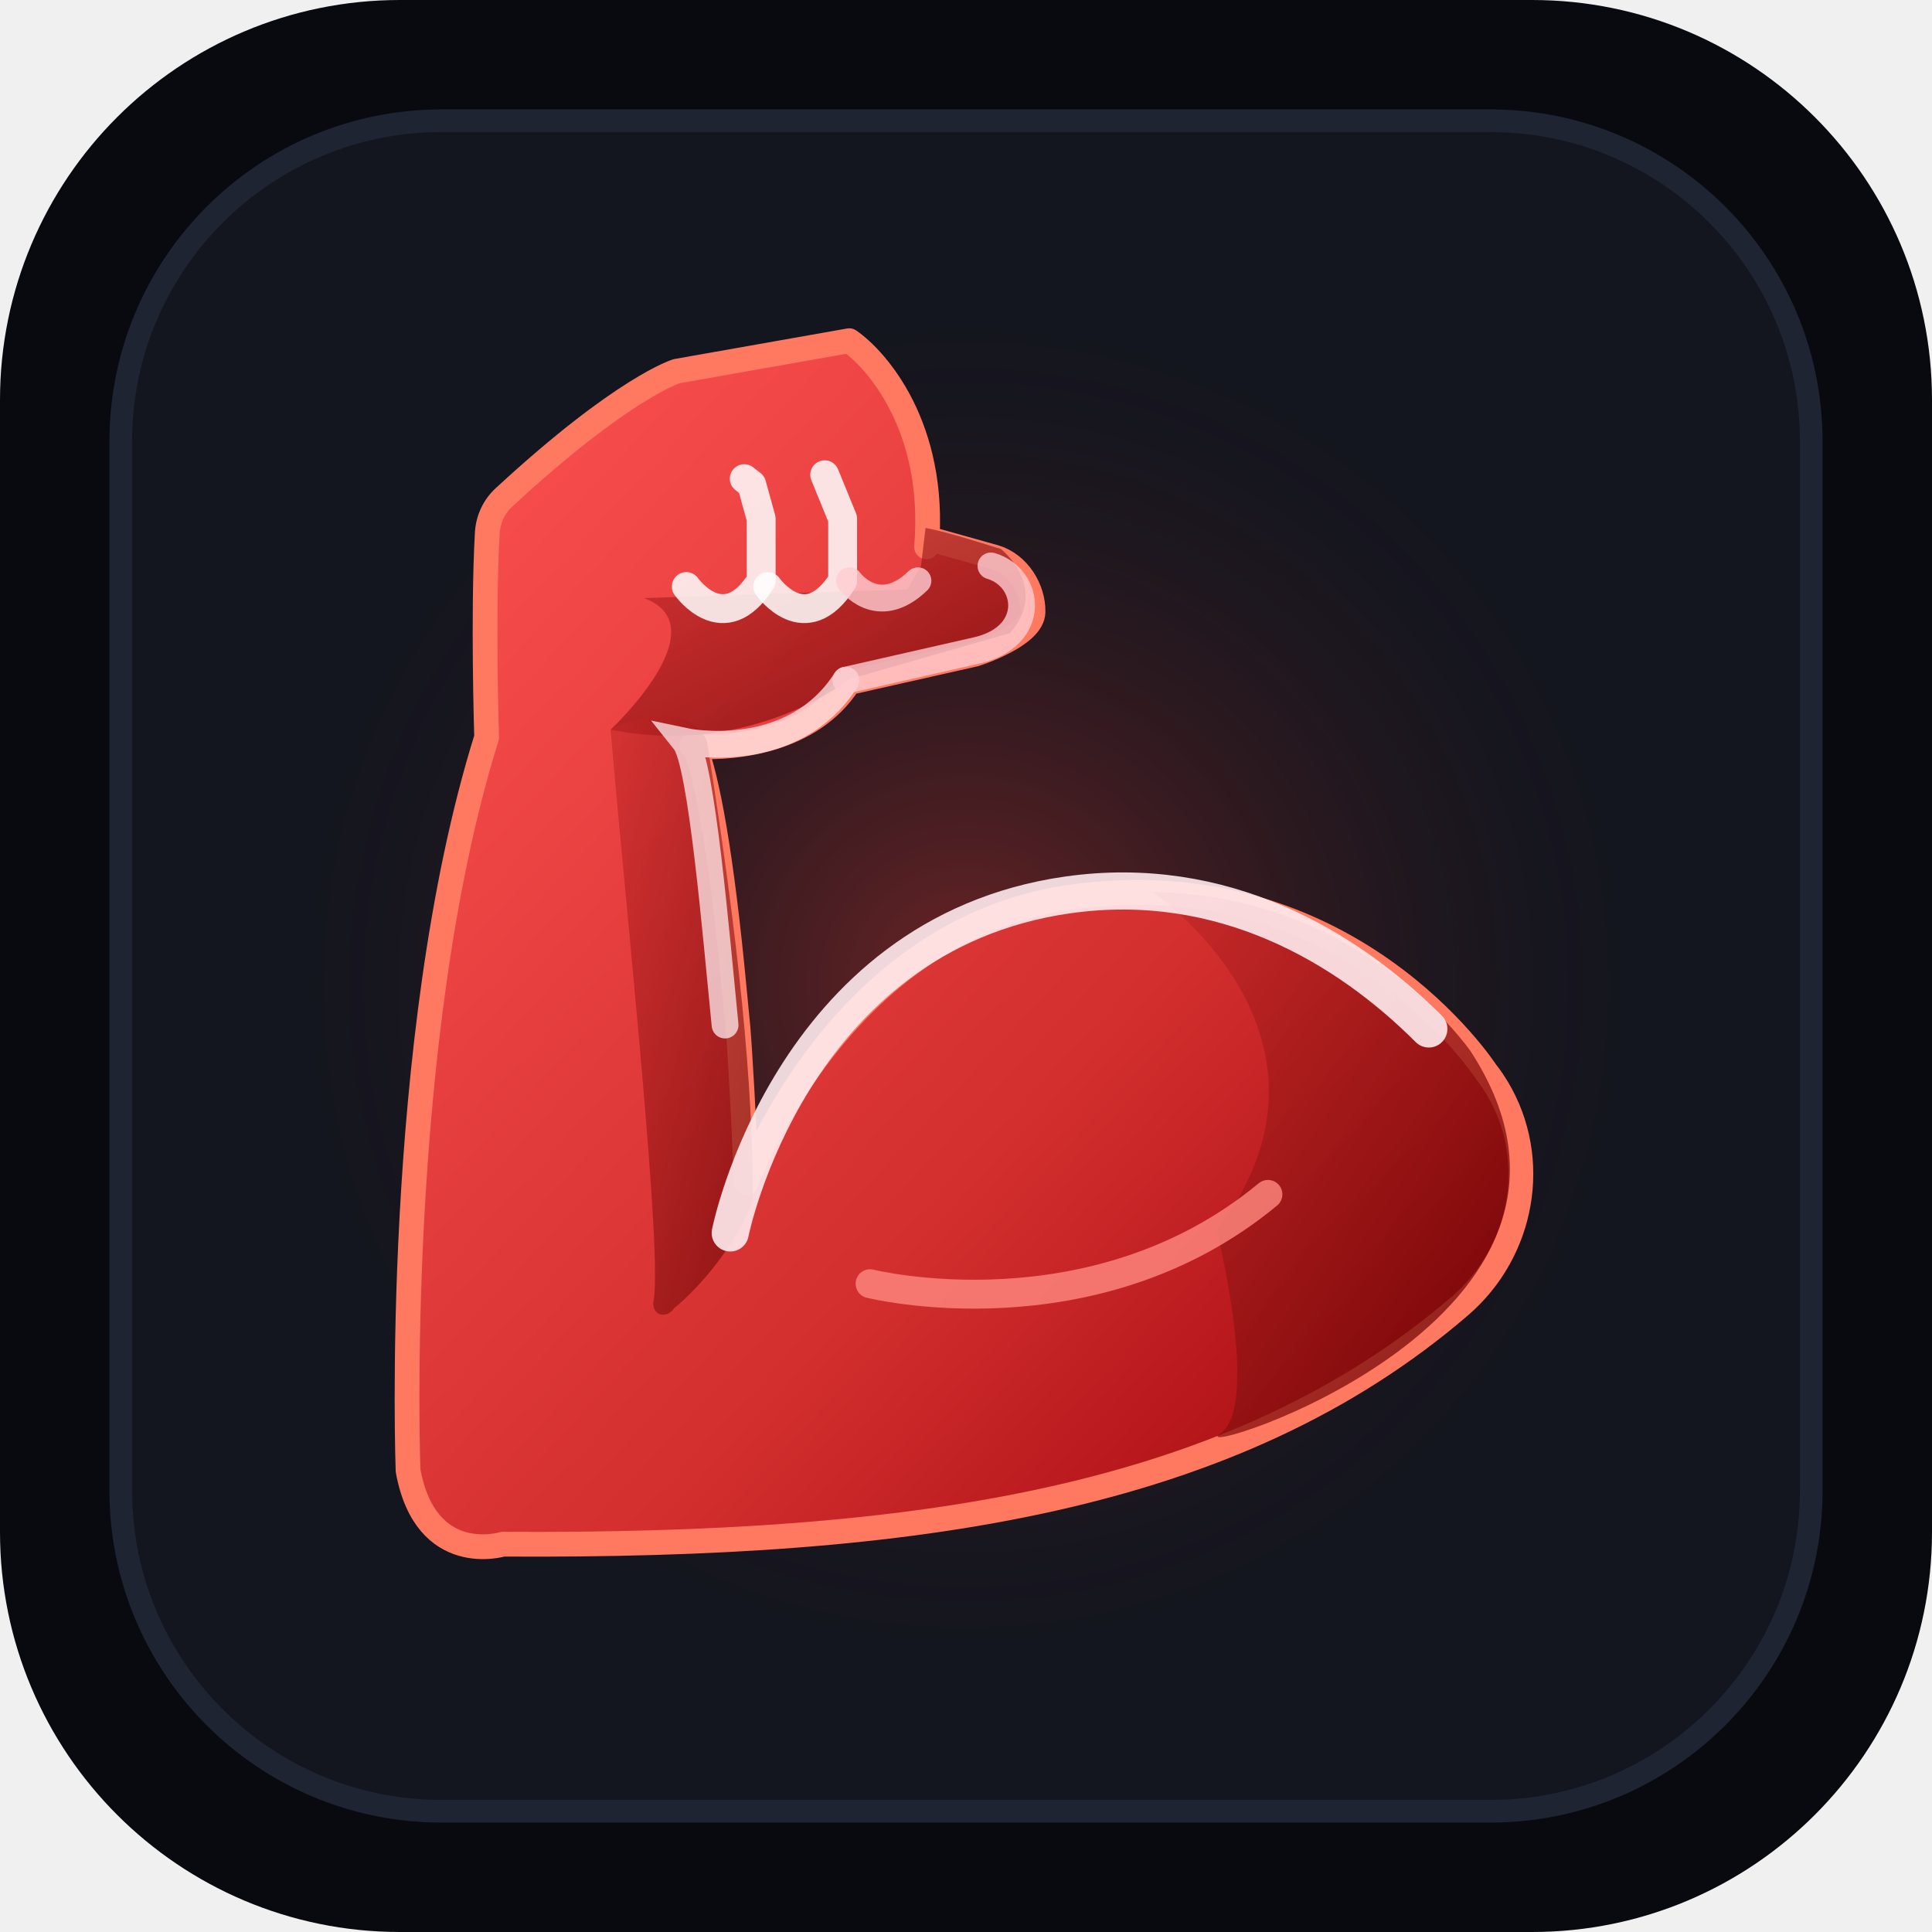
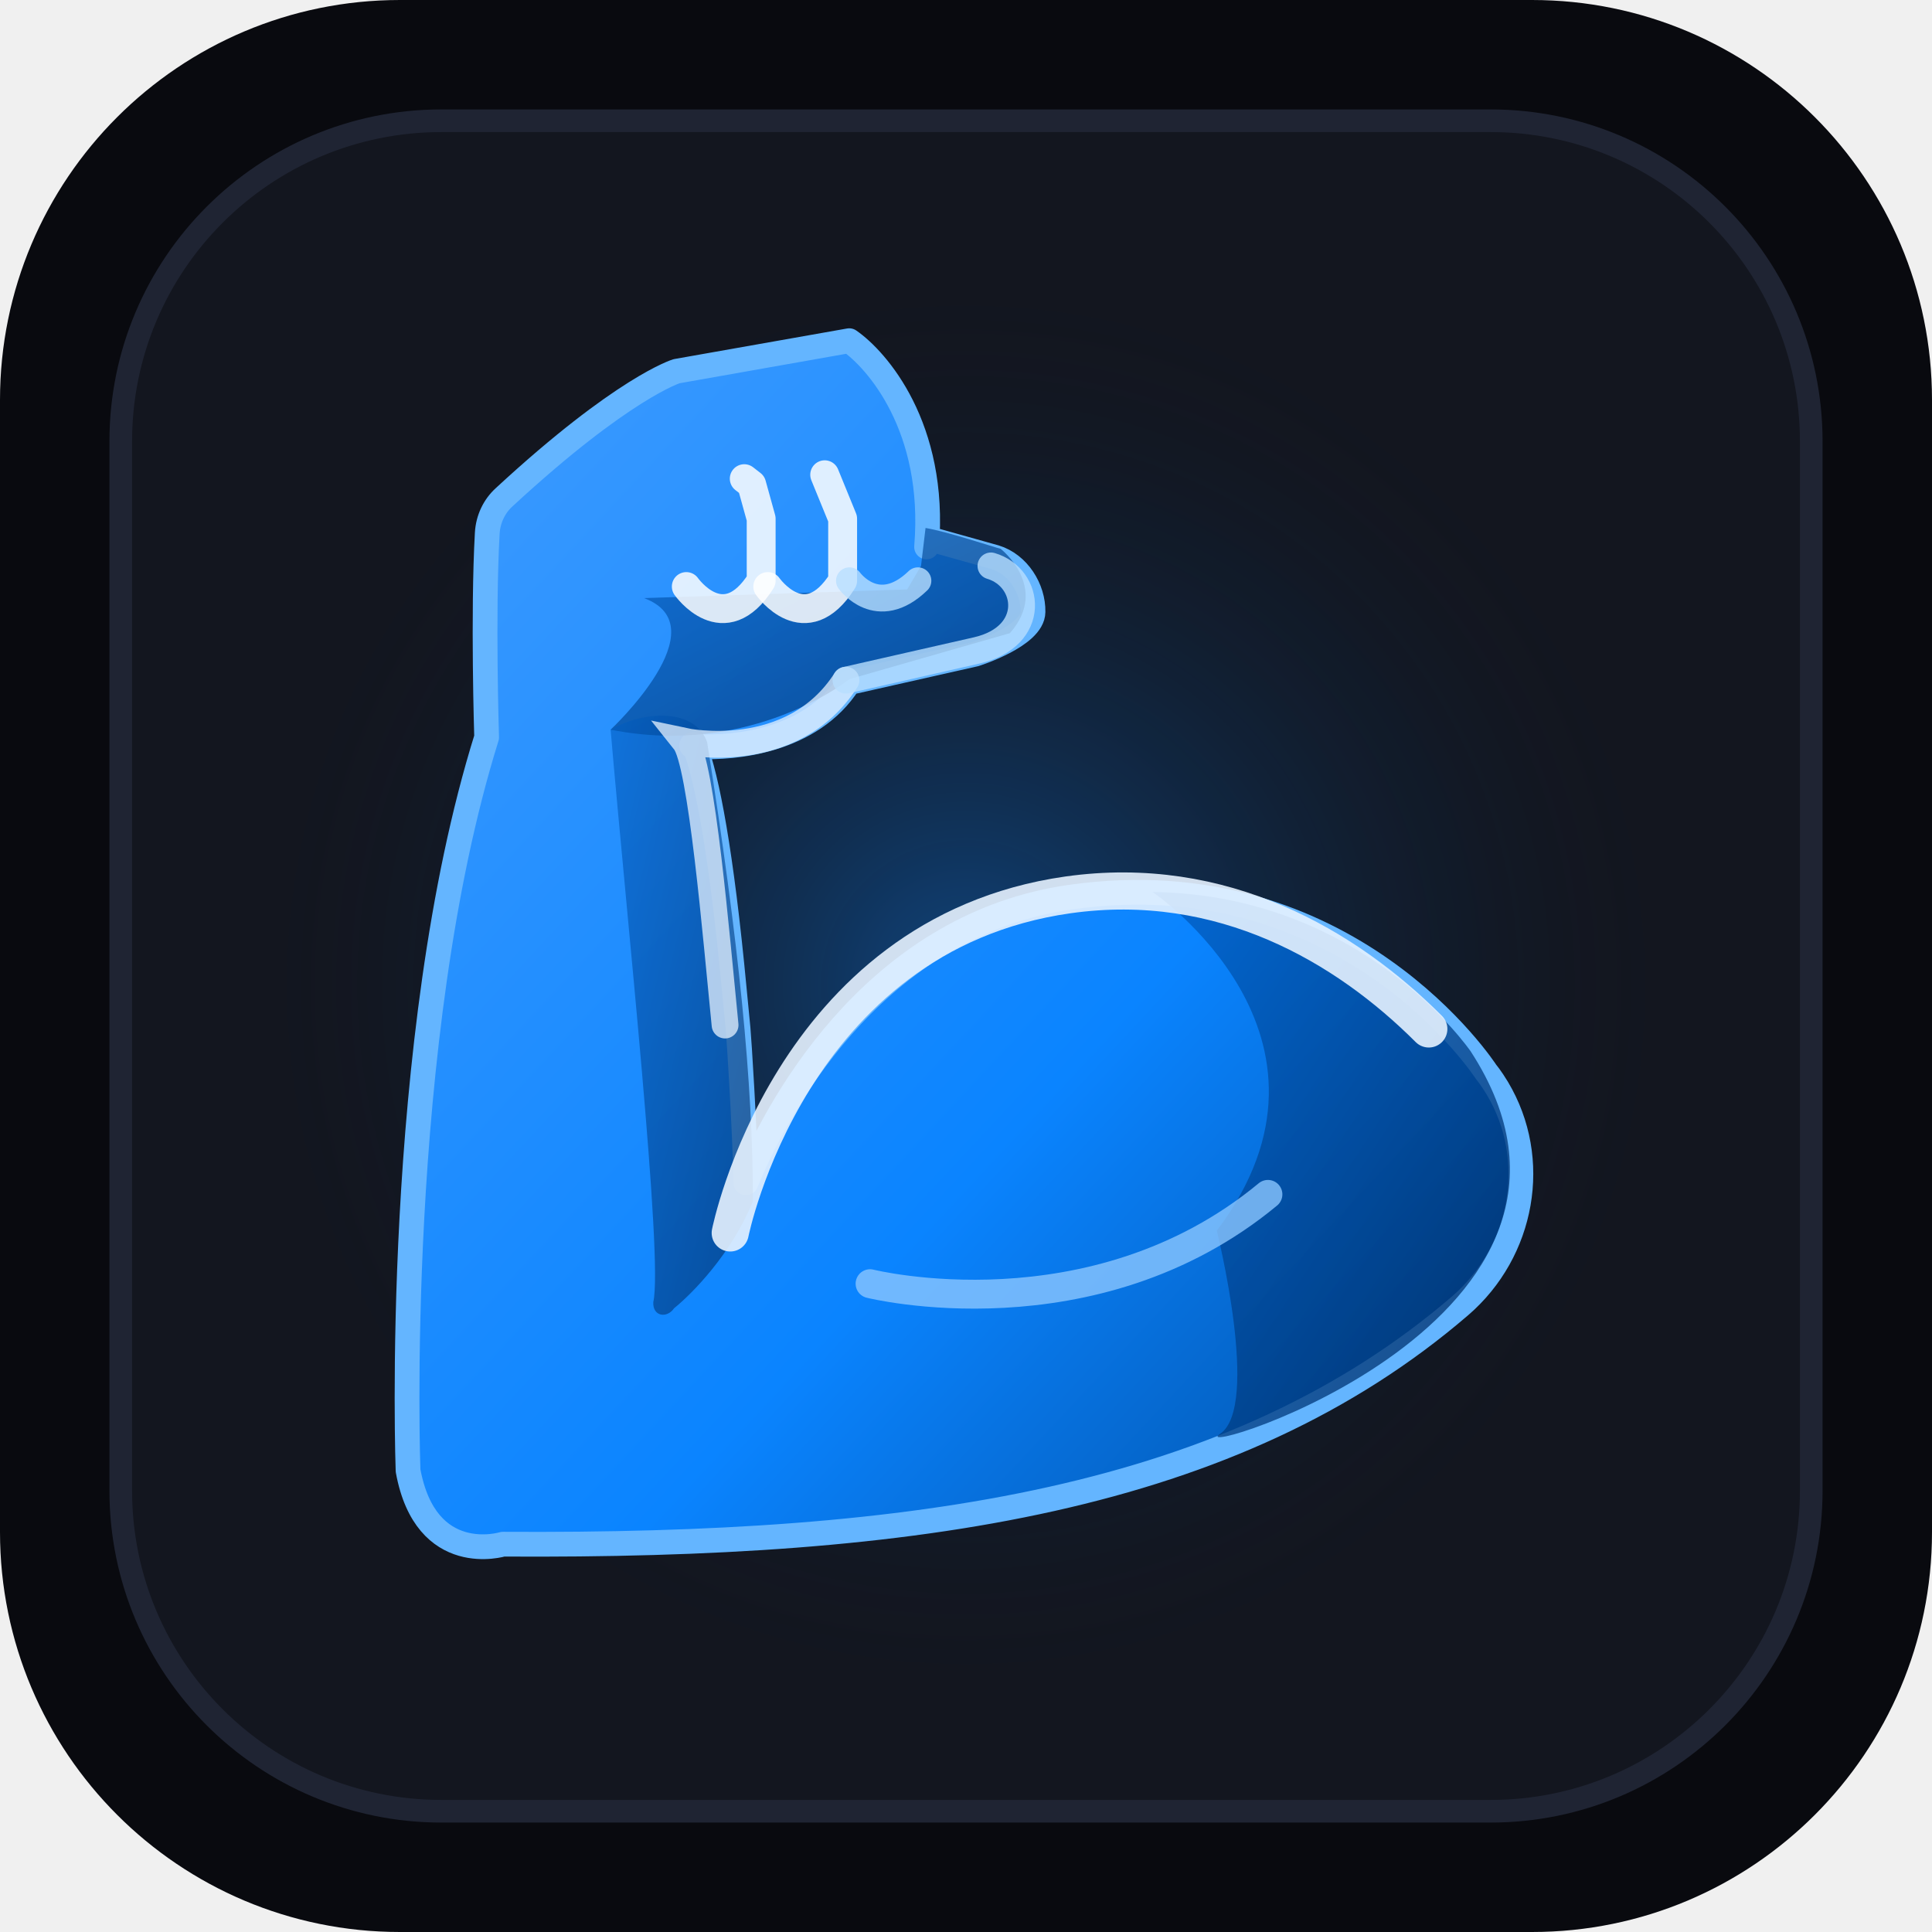
<svg xmlns="http://www.w3.org/2000/svg" viewBox="0 0 512 512" width="512" height="512">
  <defs>
    <radialGradient id="gymGlow512" cx="50%" cy="50%" r="55%">
-       <stop offset="0%" stop-color="#ff3b30" stop-opacity="0.38" />
+       <stop offset="0%" stop-color="#0A84FF" stop-opacity="0.42" />
      <stop offset="100%" stop-color="#090a0f" stop-opacity="0" />
    </radialGradient>
    <linearGradient id="armBaseGrad512" x1="0%" y1="0%" x2="100%" y2="100%">
-       <stop offset="0%" stop-color="#ff5252" />
-       <stop offset="60%" stop-color="#d32f2f" />
-       <stop offset="100%" stop-color="#9a0007" />
+       <stop offset="0%" stop-color="#409CFF" />
+       <stop offset="60%" stop-color="#0A84FF" />
+       <stop offset="100%" stop-color="#004999" />
    </linearGradient>
    <linearGradient id="muscleShadowGrad512" x1="0%" y1="0%" x2="100%" y2="100%">
-       <stop offset="0%" stop-color="#c62828" />
-       <stop offset="100%" stop-color="#600000" />
+       <stop offset="0%" stop-color="#005EC4" />
+       <stop offset="100%" stop-color="#002657" />
    </linearGradient>
  </defs>
  <rect width="512" height="512" rx="106" fill="#090a0f" />
  <rect x="32" y="32" width="448" height="448" rx="85" fill="#13161f" stroke="#1f2433" stroke-width="6" />
  <circle cx="256" cy="261" r="180" fill="url(#gymGlow512)" />
  <g transform="matrix(5.466 0 0 5.466 42 50)">
-     <path fill="url(#armBaseGrad512)" stroke="#ff7961" stroke-width="1.2" stroke-linejoin="round" d="M63.11,54.16 c-10.97,9.44 -26.36,11.68 -46.41,11.56 c0,0 -3.74,1.15 -4.60,-3.57 c0,0 -0.77,-20.89 3.81,-35.55 c0,0 -0.19,-5.98 0.03,-9.90 c0.04,-0.67 0.33,-1.30 0.83,-1.75 c5.76,-5.32 8.35,-6.10 8.35,-6.10 l8.37,-1.48 c1.32,0.91 4.23,4.18 3.75,10.00 l0.11,-0.40 l3.21,0.90 c1.12,0.34 1.86,1.53 1.84,2.65 c-0.01,1.17 -2.81,2.05 -2.81,2.05 c-6.12,1.38 -6.12,1.38 -6.12,1.38 c-1.83,2.87 -5.59,3.18 -7.28,3.10 c-0.09,-0.24 -0.59,-0.02 -0.19,0 c0.59,1.50 1.29,5.11 1.92,11.81 l0.18,1.86 c0.05,0.53 0.32,4.73 0.38,7.48 c1.81,-4.41 6.64,-12.56 15.73,-13.85 c13.46,-1.92 20.17,8.49 20.17,8.49 s0.23,0.27 0.53,0.77 C66.98,47.07 66.16,51.53 63.11,54.16 z" />
+     <path fill="url(#armBaseGrad512)" stroke="#64B5FF" stroke-width="1.2" stroke-linejoin="round" d="M63.11,54.16 c-10.97,9.44 -26.36,11.68 -46.41,11.56 c0,0 -3.74,1.15 -4.60,-3.57 c0,0 -0.77,-20.89 3.81,-35.55 c0,0 -0.19,-5.98 0.03,-9.90 c0.04,-0.67 0.33,-1.30 0.83,-1.75 c5.76,-5.32 8.35,-6.10 8.35,-6.10 l8.37,-1.48 c1.32,0.91 4.23,4.18 3.75,10.00 l0.11,-0.40 l3.21,0.90 c1.12,0.34 1.86,1.53 1.84,2.65 c-0.01,1.17 -2.81,2.05 -2.81,2.05 c-6.12,1.38 -6.12,1.38 -6.12,1.38 c-1.83,2.87 -5.59,3.18 -7.28,3.10 c-0.09,-0.24 -0.59,-0.02 -0.19,0 c0.59,1.50 1.29,5.11 1.92,11.81 l0.18,1.86 c0.05,0.53 0.32,4.73 0.38,7.48 c1.81,-4.41 6.64,-12.56 15.73,-13.85 c13.46,-1.92 20.17,8.49 20.17,8.49 s0.23,0.27 0.53,0.77 C66.98,47.07 66.16,51.53 63.11,54.16 z" />
    <path fill="url(#muscleShadowGrad512)" opacity="0.65" d="M21.92,26.23 c0,0 5.34,-4.99 1.62,-6.38 l12.76,-0.42 l0.67,-1.14 l0.22,-1.84 c1.07,0.18 3.37,0.95 3.64,1.01 c0,0 2.40,1.87 0.45,4.09 l-7.78,2.23 C33.50,23.78 28.78,27.59 21.92,26.23 z" />
    <path fill="url(#muscleShadowGrad512)" opacity="0.6" d="M21.92,26.23 c0.79,9.22 2.56,25.64 2.07,27.75 c-0.04,0.70 0.66,0.81 1.01,0.30 c0.83,-0.67 2.77,-2.60 3.82,-5.19 c0,-5.76 -0.67,-12.46 -2.22,-22.26 C26.03,25.23 23.66,25.25 21.92,26.23 z" />
    <path fill="url(#muscleShadowGrad512)" opacity="0.75" d="M48.20,34.10 c0,0 10.24,6.97 3.11,16.42 c0,0 2.13,8.52 0.16,9.85 c-1.98,1.33 20.62,-5.55 12.14,-18.56 C63.60,41.81 58.44,34.23 48.20,34.10 z" />
-     <path fill="none" stroke="#ffebee" stroke-width="1.8" stroke-linecap="round" opacity="0.9" d="M27.72,50.63 c0,0 2.87,-14.47 16.37,-16.39 c7.50,-1.06 13.50,2.50 17.50,6.50" />
-     <path fill="none" stroke="#ff8a80" stroke-width="1.4" stroke-linecap="round" opacity="0.8" d="M34.50,53.09 c0,0 10.80,2.70 19.29,-4.33" />
-     <path fill="none" stroke="#ffebee" stroke-width="1.3" stroke-linecap="round" opacity="0.75" d="M27.47,40.55 c-0.43,-4.28 -1.13,-12.72 -1.95,-13.75 c0,0 5.20,1.11 7.81,-2.97" />
+     <path fill="none" stroke="#E5F2FF" stroke-width="1.8" stroke-linecap="round" opacity="0.9" d="M27.72,50.63 c0,0 2.87,-14.47 16.37,-16.39 c7.50,-1.06 13.50,2.50 17.50,6.50" />
+     <path fill="none" stroke="#8AC6FF" stroke-width="1.4" stroke-linecap="round" opacity="0.8" d="M34.50,53.09 c0,0 10.80,2.70 19.29,-4.33" />
+     <path fill="none" stroke="#E5F2FF" stroke-width="1.3" stroke-linecap="round" opacity="0.75" d="M27.47,40.55 c-0.43,-4.28 -1.13,-12.72 -1.95,-13.75 c0,0 5.20,1.11 7.81,-2.97" />
    <path fill="none" stroke="#ffffff" stroke-width="1.4" stroke-linecap="round" stroke-linejoin="round" opacity="0.85" d="M25.59,19.29 c0,0 1.82,2.59 3.63,-0.28 V16.0 l-0.46,-1.66 l-0.36,-0.28" />
    <path fill="none" stroke="#ffffff" stroke-width="1.4" stroke-linecap="round" stroke-linejoin="round" opacity="0.85" d="M29.54,19.29 c0,0 1.82,2.59 3.63,-0.28 V16.0 l-0.87,-2.13" />
-     <path fill="none" stroke="#ffcdd2" stroke-width="1.3" stroke-linecap="round" opacity="0.8" d="M36.82,19.01 c-1.96,1.89 -3.32,0 -3.32,0" />
-     <path fill="none" stroke="#ffcdd2" stroke-width="1.3" stroke-linecap="round" opacity="0.8" d="M40.36,18.29 c1.93,0.57 2.26,3.43 -0.70,4.10 c-6.33,1.44 -6.33,1.44 -6.33,1.44" />
+     <path fill="none" stroke="#B8DEFF" stroke-width="1.3" stroke-linecap="round" opacity="0.8" d="M36.82,19.01 c-1.96,1.89 -3.32,0 -3.32,0" />
+     <path fill="none" stroke="#B8DEFF" stroke-width="1.3" stroke-linecap="round" opacity="0.8" d="M40.36,18.29 c1.93,0.57 2.26,3.43 -0.70,4.10 c-6.33,1.44 -6.33,1.44 -6.33,1.44" />
  </g>
</svg>
